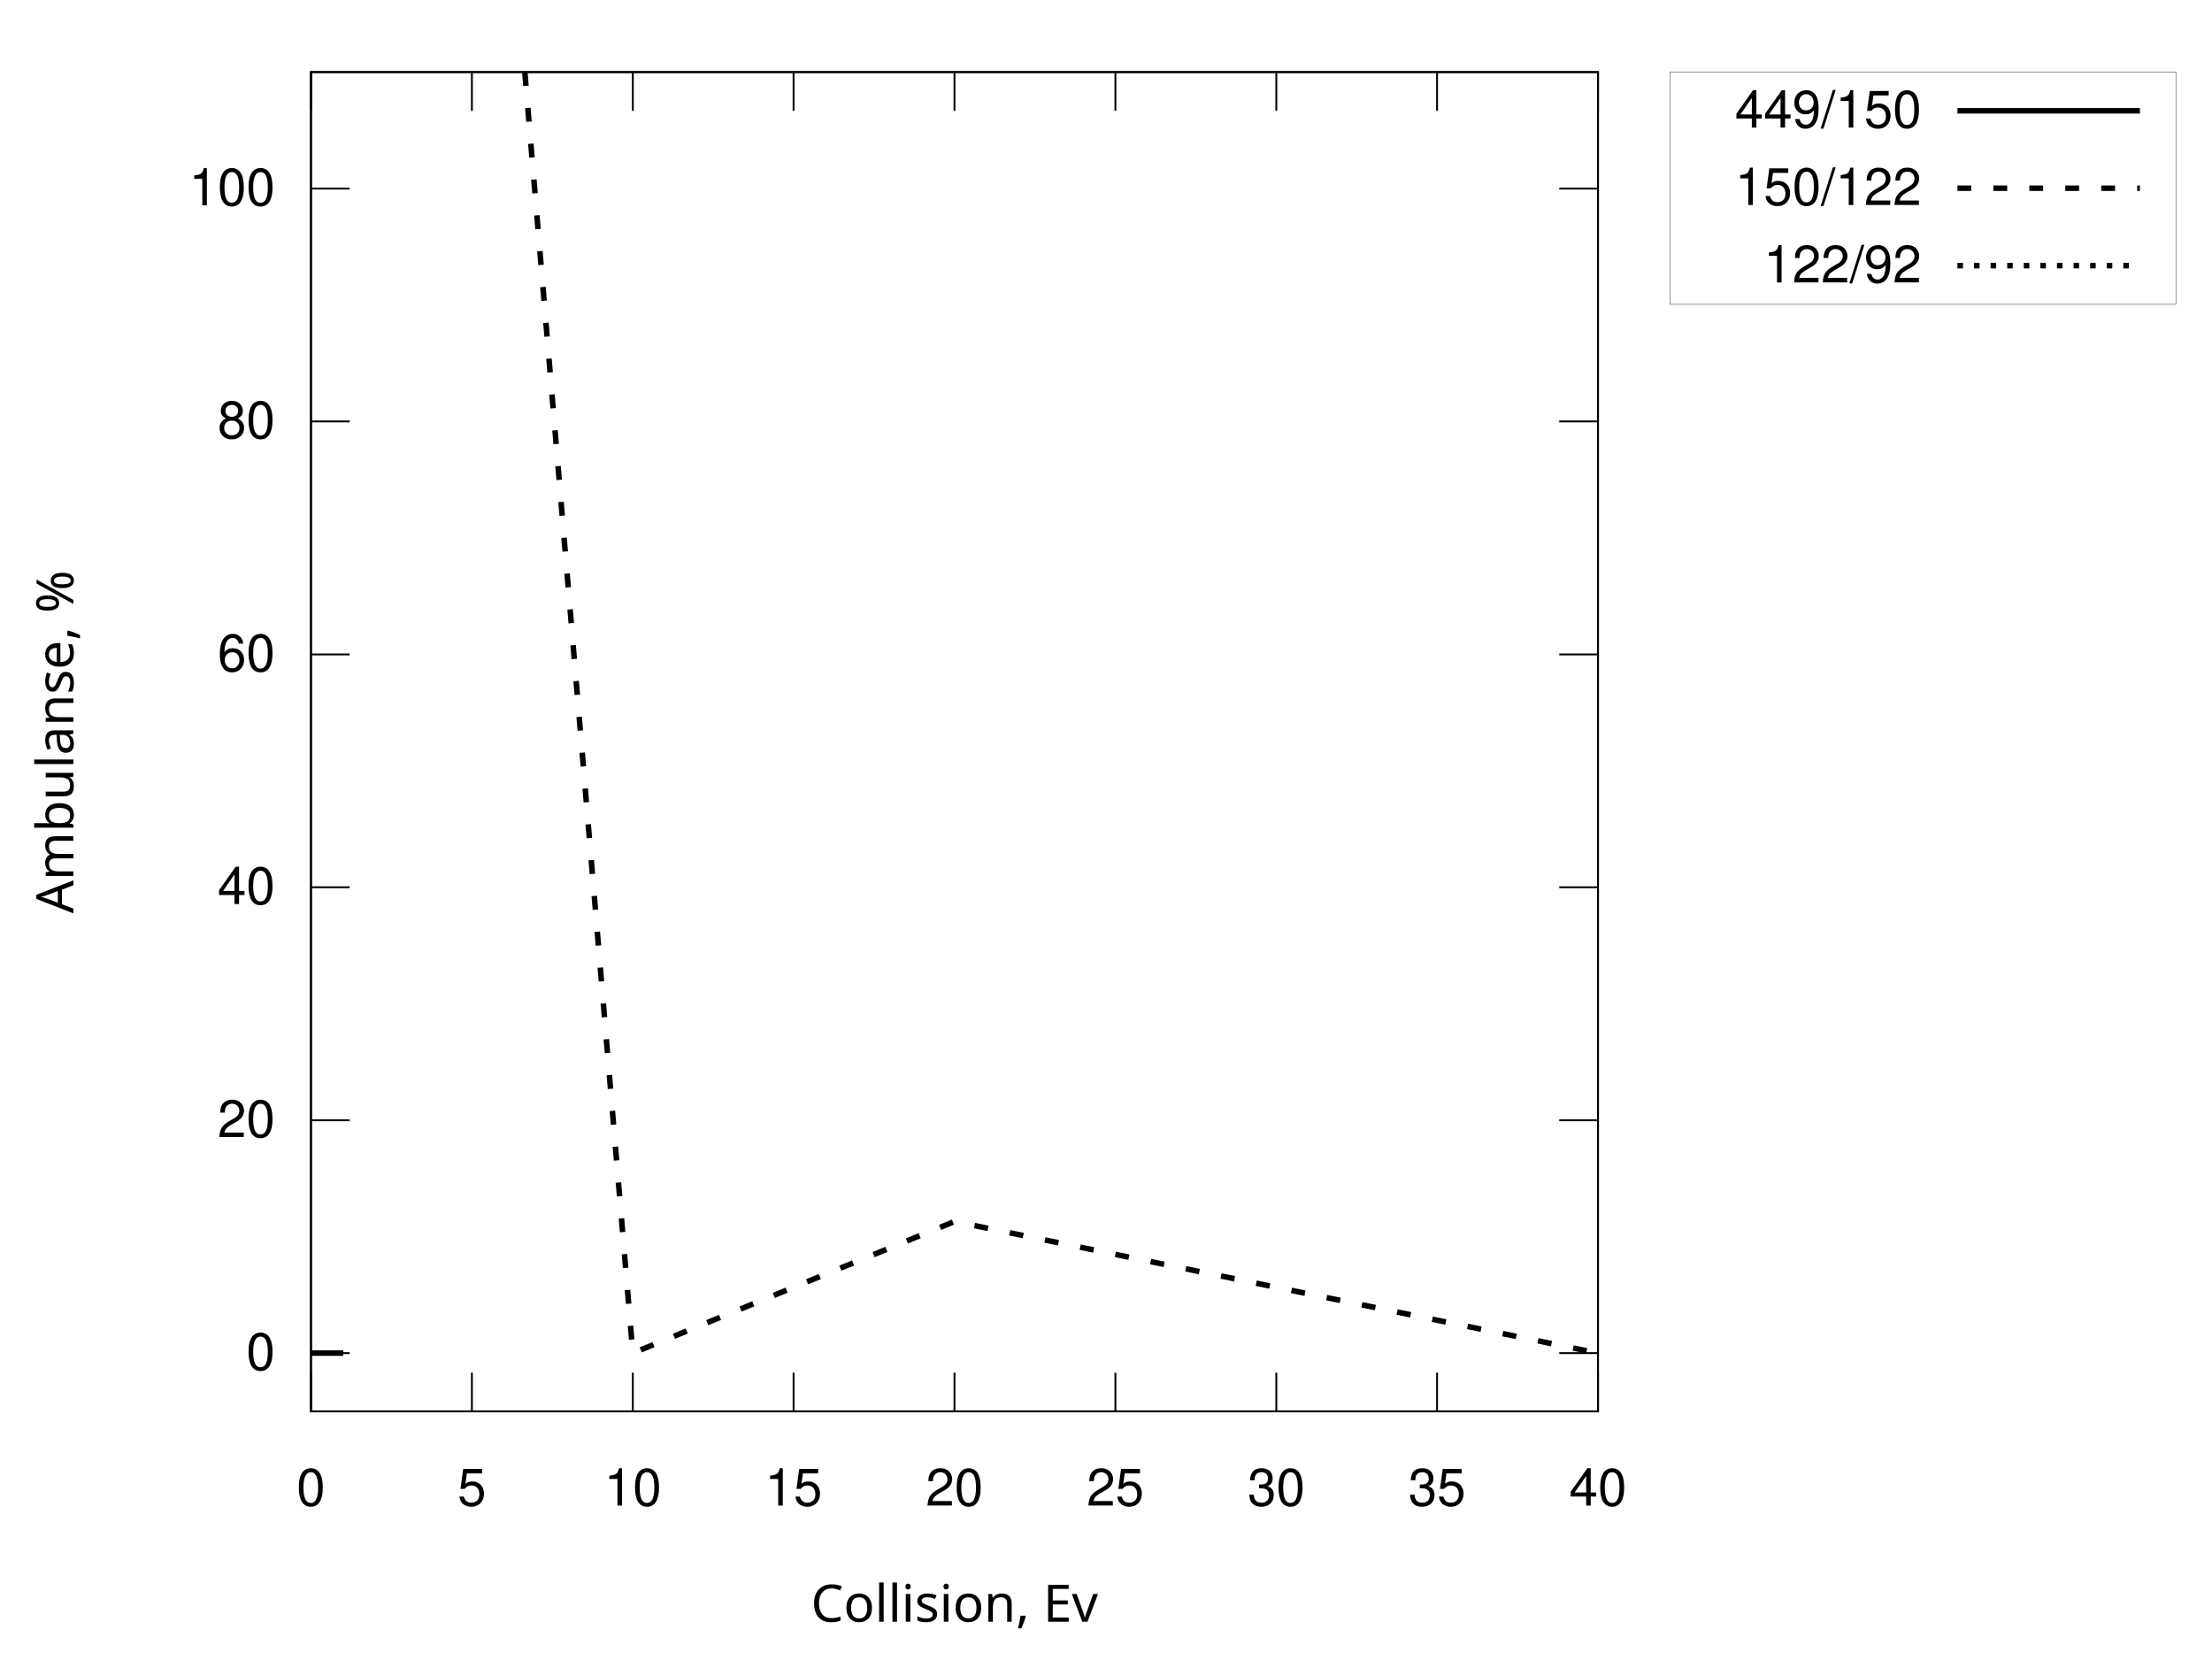
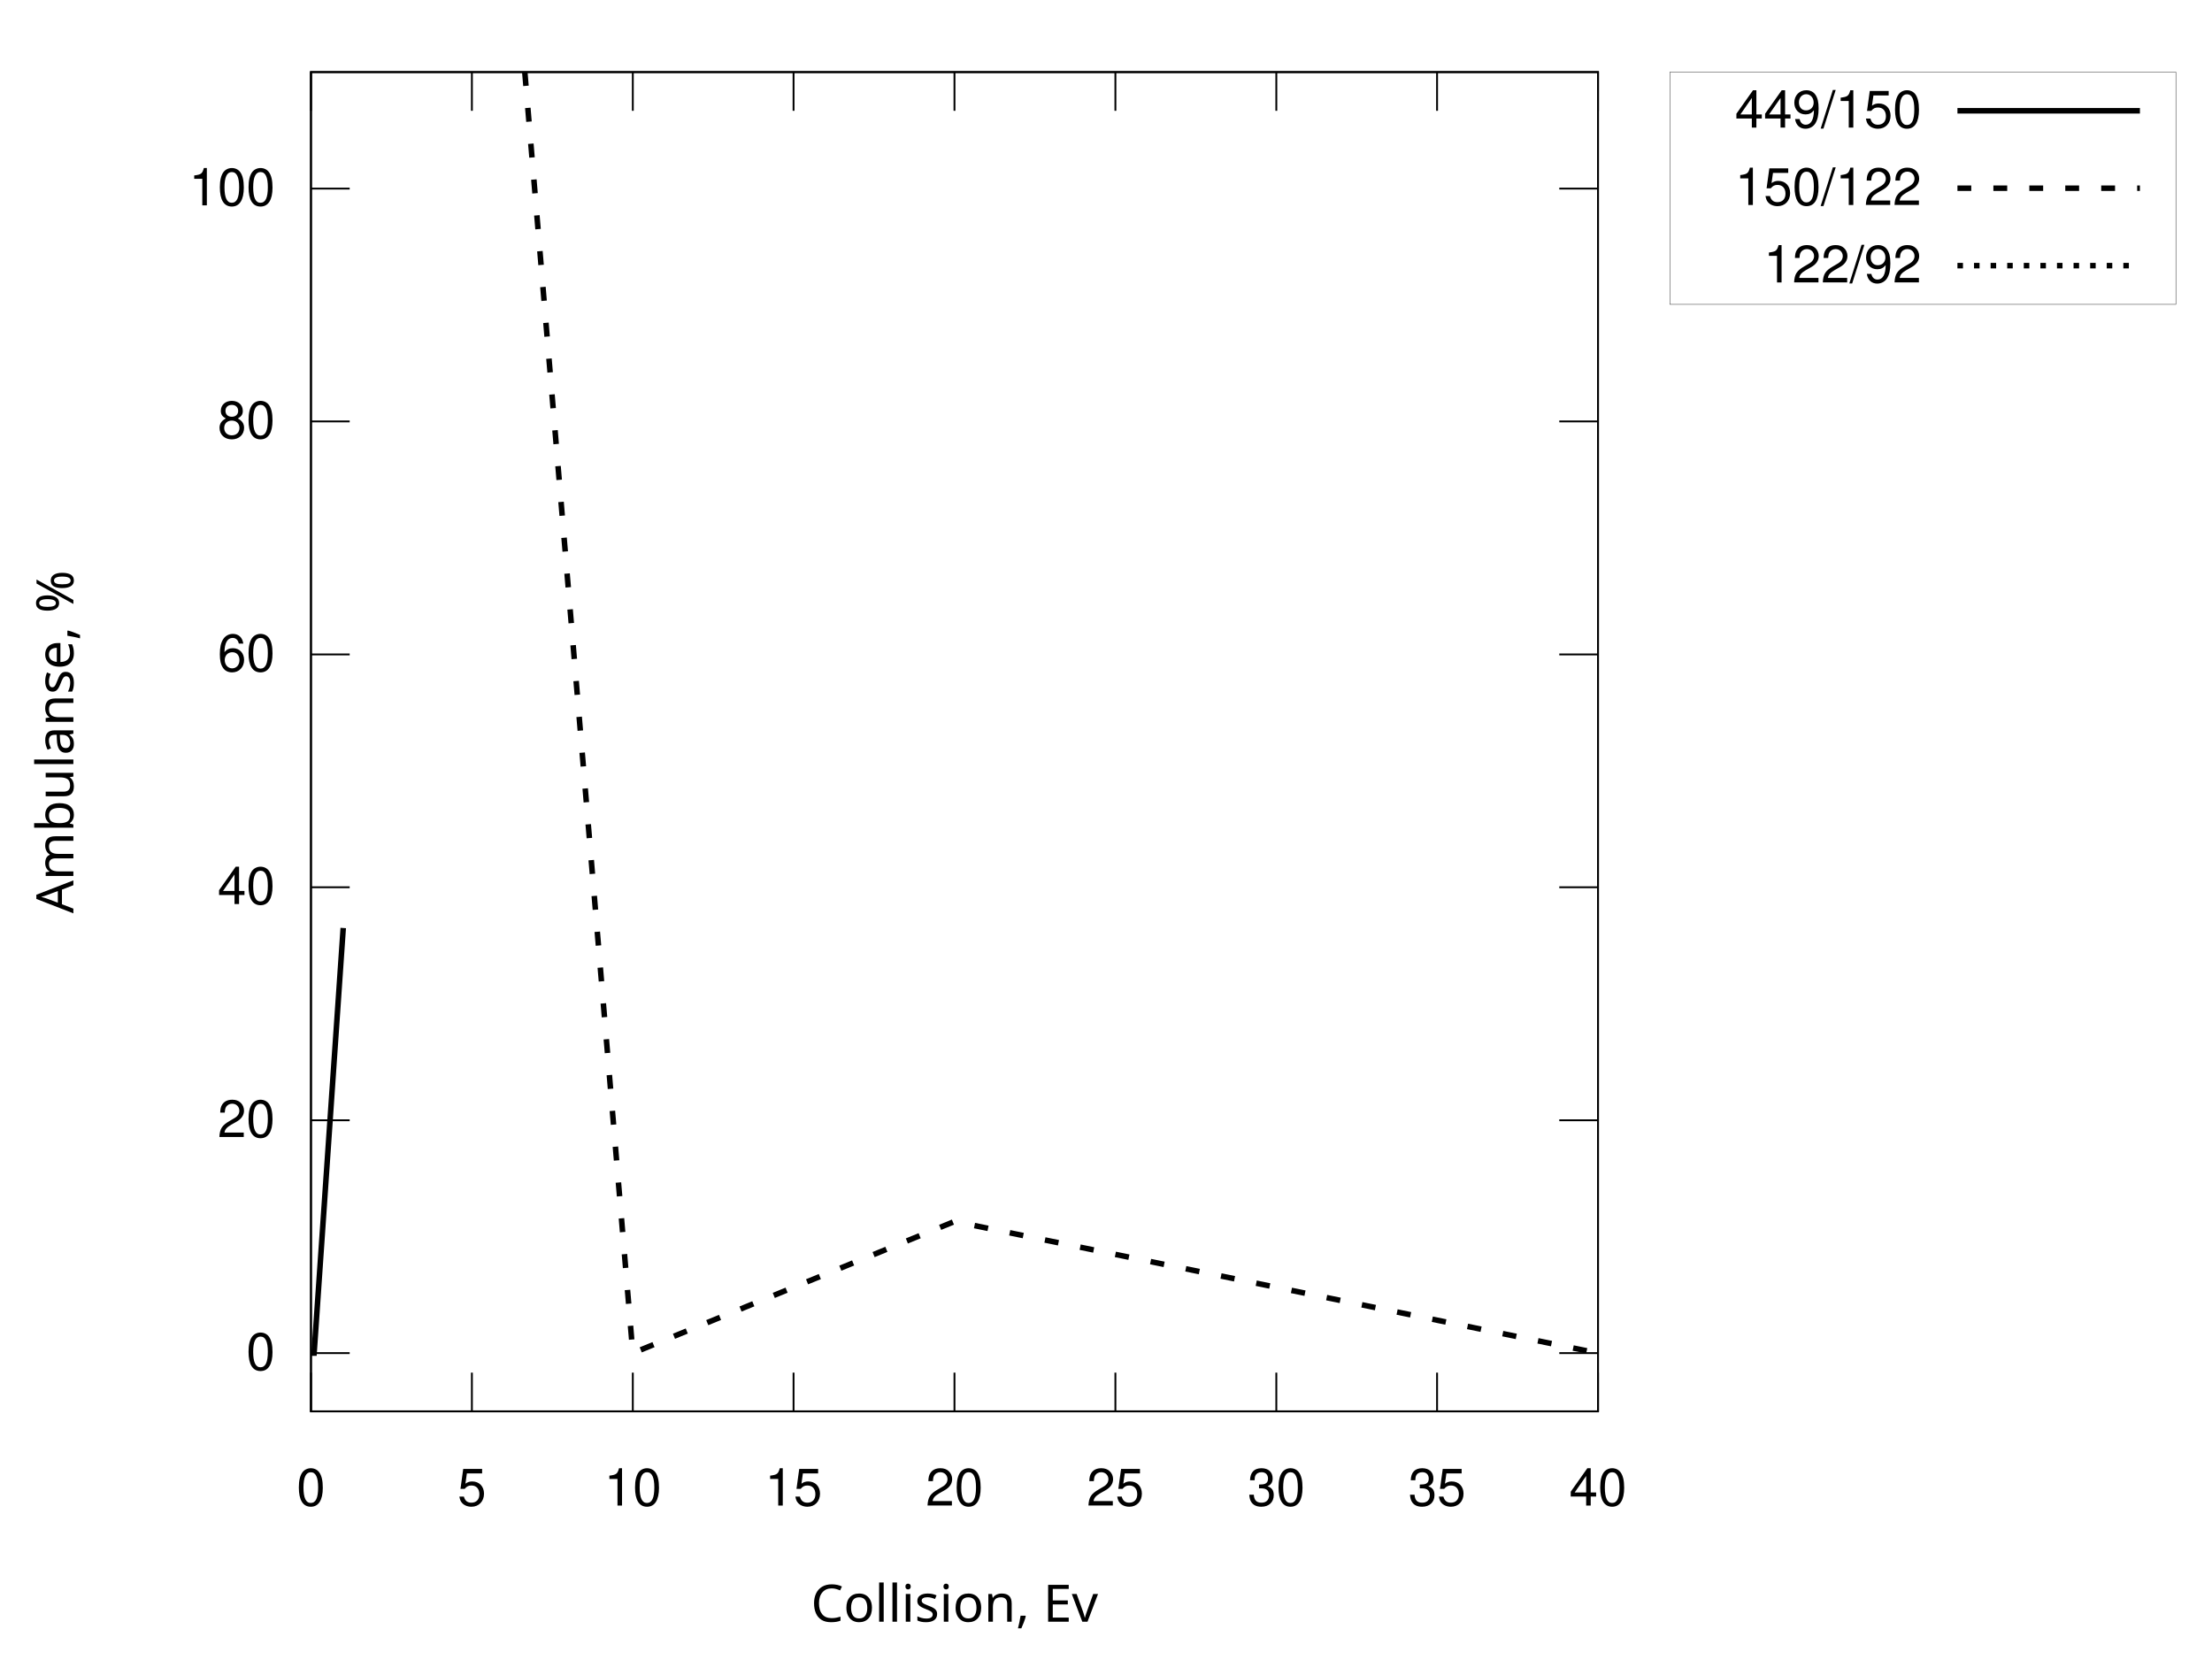
<svg xmlns="http://www.w3.org/2000/svg" xmlns:xlink="http://www.w3.org/1999/xlink" width="1200" height="900" viewBox="0 0 1200 900">
  <g id="gnuplot_canvas">
    <rect x="0" y="0" width="1200" height="900" fill="none" />
    <defs>
      <circle id="gpDot" r="0.5" stroke-width="0.5" />
      <path id="gpPt0" stroke-width="0.095" stroke="currentColor" d="M-1,0 h2 M0,-1 v2" />
      <path id="gpPt1" stroke-width="0.095" stroke="currentColor" d="M-1,-1 L1,1 M1,-1 L-1,1" />
      <path id="gpPt2" stroke-width="0.095" stroke="currentColor" d="M-1,0 L1,0 M0,-1 L0,1 M-1,-1 L1,1 M-1,1 L1,-1" />
      <rect id="gpPt3" stroke-width="0.095" stroke="currentColor" x="-1" y="-1" width="2" height="2" />
      <rect id="gpPt4" stroke-width="0.095" stroke="currentColor" fill="currentColor" x="-1" y="-1" width="2" height="2" />
      <circle id="gpPt5" stroke-width="0.095" stroke="currentColor" cx="0" cy="0" r="1" />
      <use xlink:href="#gpPt5" id="gpPt6" fill="currentColor" stroke="none" />
      <path id="gpPt7" stroke-width="0.095" stroke="currentColor" d="M0,-1.33 L-1.33,0.67 L1.33,0.67 z" />
      <use xlink:href="#gpPt7" id="gpPt8" fill="currentColor" stroke="none" />
      <use xlink:href="#gpPt7" id="gpPt9" stroke="currentColor" transform="rotate(180)" />
      <use xlink:href="#gpPt9" id="gpPt10" fill="currentColor" stroke="none" />
      <use xlink:href="#gpPt3" id="gpPt11" stroke="currentColor" transform="rotate(45)" />
      <use xlink:href="#gpPt11" id="gpPt12" fill="currentColor" stroke="none" />
      <path id="gpPt13" stroke-width="0.095" stroke="currentColor" d="M0,1.330 L1.265,0.411 L0.782,-1.067 L-0.782,-1.076 L-1.265,0.411 z" />
      <use xlink:href="#gpPt13" id="gpPt14" fill="currentColor" stroke="none" />
      <filter id="textbox" filterUnits="objectBoundingBox" x="0" y="0" height="1" width="1">
        <feFlood flood-color="white" flood-opacity="1" result="bgnd" />
        <feComposite in="SourceGraphic" in2="bgnd" operator="atop" />
      </filter>
      <filter id="greybox" filterUnits="objectBoundingBox" x="0" y="0" height="1" width="1">
        <feFlood flood-color="lightgrey" flood-opacity="1" result="grey" />
        <feComposite in="SourceGraphic" in2="grey" operator="atop" />
      </filter>
    </defs>
    <g fill="none" color="white" stroke="black" stroke-width="1.00" stroke-linecap="butt" stroke-linejoin="miter">
</g>
    <g fill="none" color="black" stroke="currentColor" stroke-width="1.00" stroke-linecap="butt" stroke-linejoin="miter">
      <path stroke="black" d="M168.7,734.0 L189.7,734.0 M866.9,734.0 L845.9,734.0  " />
      <g transform="translate(149.2,743.1)" stroke="none" fill="black" font-family="Helvetica" font-size="28.00" text-anchor="end">
        <text>
          <tspan font-family="Helvetica"> 0</tspan>
        </text>
      </g>
    </g>
    <g fill="none" color="black" stroke="currentColor" stroke-width="1.00" stroke-linecap="butt" stroke-linejoin="miter">
      <path stroke="black" d="M168.7,607.7 L189.7,607.7 M866.9,607.7 L845.9,607.7  " />
      <g transform="translate(149.2,616.8)" stroke="none" fill="black" font-family="Helvetica" font-size="28.00" text-anchor="end">
        <text>
          <tspan font-family="Helvetica"> 20</tspan>
        </text>
      </g>
    </g>
    <g fill="none" color="black" stroke="currentColor" stroke-width="1.00" stroke-linecap="butt" stroke-linejoin="miter">
      <path stroke="black" d="M168.7,481.3 L189.7,481.3 M866.9,481.3 L845.9,481.3  " />
      <g transform="translate(149.2,490.4)" stroke="none" fill="black" font-family="Helvetica" font-size="28.00" text-anchor="end">
        <text>
          <tspan font-family="Helvetica"> 40</tspan>
        </text>
      </g>
    </g>
    <g fill="none" color="black" stroke="currentColor" stroke-width="1.00" stroke-linecap="butt" stroke-linejoin="miter">
      <path stroke="black" d="M168.7,355.0 L189.7,355.0 M866.9,355.0 L845.9,355.0  " />
      <g transform="translate(149.2,364.1)" stroke="none" fill="black" font-family="Helvetica" font-size="28.00" text-anchor="end">
        <text>
          <tspan font-family="Helvetica"> 60</tspan>
        </text>
      </g>
    </g>
    <g fill="none" color="black" stroke="currentColor" stroke-width="1.00" stroke-linecap="butt" stroke-linejoin="miter">
      <path stroke="black" d="M168.7,228.6 L189.7,228.6 M866.9,228.6 L845.9,228.6  " />
      <g transform="translate(149.2,237.7)" stroke="none" fill="black" font-family="Helvetica" font-size="28.00" text-anchor="end">
        <text>
          <tspan font-family="Helvetica"> 80</tspan>
        </text>
      </g>
    </g>
    <g fill="none" color="black" stroke="currentColor" stroke-width="1.00" stroke-linecap="butt" stroke-linejoin="miter">
      <path stroke="black" d="M168.7,102.3 L189.7,102.3 M866.9,102.3 L845.9,102.3  " />
      <g transform="translate(149.2,111.4)" stroke="none" fill="black" font-family="Helvetica" font-size="28.00" text-anchor="end">
        <text>
          <tspan font-family="Helvetica"> 100</tspan>
        </text>
      </g>
    </g>
    <g fill="none" color="black" stroke="currentColor" stroke-width="1.00" stroke-linecap="butt" stroke-linejoin="miter">
      <path stroke="black" d="M168.7,765.6 L168.7,744.6 M168.7,39.1 L168.7,60.1  " />
      <g transform="translate(168.7,816.7)" stroke="none" fill="black" font-family="Helvetica" font-size="28.00" text-anchor="middle">
        <text>
          <tspan font-family="Helvetica"> 0</tspan>
        </text>
      </g>
    </g>
    <g fill="none" color="black" stroke="currentColor" stroke-width="1.00" stroke-linecap="butt" stroke-linejoin="miter">
      <path stroke="black" d="M256.0,765.6 L256.0,744.6 M256.0,39.1 L256.0,60.1  " />
      <g transform="translate(256.0,816.7)" stroke="none" fill="black" font-family="Helvetica" font-size="28.00" text-anchor="middle">
        <text>
          <tspan font-family="Helvetica"> 5</tspan>
        </text>
      </g>
    </g>
    <g fill="none" color="black" stroke="currentColor" stroke-width="1.00" stroke-linecap="butt" stroke-linejoin="miter">
      <path stroke="black" d="M343.3,765.6 L343.3,744.6 M343.3,39.1 L343.3,60.1  " />
      <g transform="translate(343.3,816.7)" stroke="none" fill="black" font-family="Helvetica" font-size="28.00" text-anchor="middle">
        <text>
          <tspan font-family="Helvetica"> 10</tspan>
        </text>
      </g>
    </g>
    <g fill="none" color="black" stroke="currentColor" stroke-width="1.00" stroke-linecap="butt" stroke-linejoin="miter">
      <path stroke="black" d="M430.5,765.6 L430.5,744.6 M430.5,39.1 L430.5,60.1  " />
      <g transform="translate(430.5,816.7)" stroke="none" fill="black" font-family="Helvetica" font-size="28.00" text-anchor="middle">
        <text>
          <tspan font-family="Helvetica"> 15</tspan>
        </text>
      </g>
    </g>
    <g fill="none" color="black" stroke="currentColor" stroke-width="1.00" stroke-linecap="butt" stroke-linejoin="miter">
      <path stroke="black" d="M517.8,765.6 L517.8,744.6 M517.8,39.1 L517.8,60.1  " />
      <g transform="translate(517.8,816.7)" stroke="none" fill="black" font-family="Helvetica" font-size="28.00" text-anchor="middle">
        <text>
          <tspan font-family="Helvetica"> 20</tspan>
        </text>
      </g>
    </g>
    <g fill="none" color="black" stroke="currentColor" stroke-width="1.00" stroke-linecap="butt" stroke-linejoin="miter">
      <path stroke="black" d="M605.1,765.6 L605.1,744.6 M605.1,39.1 L605.1,60.1  " />
      <g transform="translate(605.1,816.7)" stroke="none" fill="black" font-family="Helvetica" font-size="28.00" text-anchor="middle">
        <text>
          <tspan font-family="Helvetica"> 25</tspan>
        </text>
      </g>
    </g>
    <g fill="none" color="black" stroke="currentColor" stroke-width="1.00" stroke-linecap="butt" stroke-linejoin="miter">
      <path stroke="black" d="M692.4,765.6 L692.4,744.6 M692.4,39.1 L692.4,60.1  " />
      <g transform="translate(692.4,816.7)" stroke="none" fill="black" font-family="Helvetica" font-size="28.00" text-anchor="middle">
        <text>
          <tspan font-family="Helvetica"> 30</tspan>
        </text>
      </g>
    </g>
    <g fill="none" color="black" stroke="currentColor" stroke-width="1.00" stroke-linecap="butt" stroke-linejoin="miter">
      <path stroke="black" d="M779.6,765.6 L779.6,744.6 M779.6,39.1 L779.6,60.1  " />
      <g transform="translate(779.6,816.7)" stroke="none" fill="black" font-family="Helvetica" font-size="28.00" text-anchor="middle">
        <text>
          <tspan font-family="Helvetica"> 35</tspan>
        </text>
      </g>
    </g>
    <g fill="none" color="black" stroke="currentColor" stroke-width="1.00" stroke-linecap="butt" stroke-linejoin="miter">
      <path stroke="black" d="M866.9,765.6 L866.9,744.6 M866.9,39.1 L866.9,60.1  " />
      <g transform="translate(866.9,816.7)" stroke="none" fill="black" font-family="Helvetica" font-size="28.00" text-anchor="middle">
        <text>
          <tspan font-family="Helvetica"> 40</tspan>
        </text>
      </g>
    </g>
    <g fill="none" color="black" stroke="currentColor" stroke-width="1.00" stroke-linecap="butt" stroke-linejoin="miter">
</g>
    <g fill="none" color="black" stroke="currentColor" stroke-width="1.00" stroke-linecap="butt" stroke-linejoin="miter">
      <path stroke="black" d="M168.7,39.1 L168.7,765.6 L866.9,765.6 L866.9,39.1 L168.7,39.1 Z  " />
    </g>
    <g fill="none" color="black" stroke="currentColor" stroke-width="1.00" stroke-linecap="butt" stroke-linejoin="miter">
      <g transform="translate(39.8,402.4) rotate(270)" stroke="none" fill="black" font-family="Helvetica-Bold" font-size="28.00" text-anchor="middle">
        <text>
          <tspan font-family="Helvetica-Bold">Ambulanse, %</tspan>
        </text>
      </g>
    </g>
    <g fill="none" color="black" stroke="currentColor" stroke-width="1.00" stroke-linecap="butt" stroke-linejoin="miter">
      <g transform="translate(517.8,879.7)" stroke="none" fill="black" font-family="Helvetica-Bold" font-size="28.00" text-anchor="middle">
        <text>
          <tspan font-family="Helvetica-Bold">Collision, Ev</tspan>
        </text>
      </g>
    </g>
    <g fill="none" color="black" stroke="currentColor" stroke-width="1.00" stroke-linecap="butt" stroke-linejoin="miter">
</g>
    <g fill="none" color="black" stroke="currentColor" stroke-width="0.20" stroke-linecap="butt" stroke-linejoin="miter">
</g>
    <g fill="none" color="black" stroke="currentColor" stroke-width="0.20" stroke-linecap="butt" stroke-linejoin="miter">
      <path stroke="black" d="M905.9,165.1 L905.9,39.1 L1180.4,39.1 L1180.4,165.1 L905.9,165.1 Z  " />
    </g>
    <g id="gnuplot_plot_1">
      <g fill="none" color="white" stroke="black" stroke-width="3.00" stroke-linecap="butt" stroke-linejoin="miter">
</g>
      <g fill="none" color="black" stroke="currentColor" stroke-width="3.00" stroke-linecap="butt" stroke-linejoin="miter">
        <g transform="translate(1042.4,69.2)" stroke="none" fill="black" font-family="Helvetica" font-size="28.00" text-anchor="end">
          <text>
            <tspan font-family="Helvetica">449/150</tspan>
          </text>
        </g>
      </g>
      <g fill="none" color="black" stroke="currentColor" stroke-width="3.00" stroke-linecap="butt" stroke-linejoin="miter">
-         <path stroke="black" d="M1061.9,60.1 L1160.9,60.1 M168.9,734.0 L170.4,734.0 L186.2,734.0 M517.8,734.0  " />
+         <path stroke="black" d="M1061.9,60.1 L1160.9,60.1 M168.9,734.0 L170.4,734.0 L186.2,503.4 M517.8,734.0  " />
      </g>
    </g>
    <g id="gnuplot_plot_2">
      <g fill="none" color="black" stroke="currentColor" stroke-width="3.00" stroke-linecap="butt" stroke-linejoin="miter">
        <g transform="translate(1042.4,111.2)" stroke="none" fill="black" font-family="Helvetica" font-size="28.00" text-anchor="end">
          <text>
            <tspan font-family="Helvetica">150/122</tspan>
          </text>
        </g>
      </g>
      <g fill="none" color="black" stroke="currentColor" stroke-width="3.00" stroke-linecap="butt" stroke-linejoin="miter">
        <path stroke="black" stroke-dasharray="7.5,12.0" d="M1061.9,102.1 L1160.9,102.1 M284.7,39.1 L343.3,734.0 L517.8,662.6 L866.9,734.0  " />
      </g>
    </g>
    <g id="gnuplot_plot_3">
      <g fill="none" color="black" stroke="currentColor" stroke-width="3.00" stroke-linecap="butt" stroke-linejoin="miter">
        <g transform="translate(1042.4,153.2)" stroke="none" fill="black" font-family="Helvetica" font-size="28.00" text-anchor="end">
          <text>
            <tspan font-family="Helvetica">122/92</tspan>
          </text>
        </g>
      </g>
      <g fill="none" color="black" stroke="currentColor" stroke-width="3.00" stroke-linecap="butt" stroke-linejoin="miter">
        <path stroke="black" stroke-dasharray="3.0,6.0" d="M1061.9,144.1 L1160.9,144.1  " />
      </g>
    </g>
    <g fill="none" color="white" stroke="black" stroke-width="2.00" stroke-linecap="butt" stroke-linejoin="miter">
</g>
    <g fill="none" color="black" stroke="currentColor" stroke-width="2.00" stroke-linecap="butt" stroke-linejoin="miter">
</g>
    <g fill="none" color="black" stroke="black" stroke-width="1.00" stroke-linecap="butt" stroke-linejoin="miter">
</g>
    <g fill="none" color="black" stroke="currentColor" stroke-width="1.00" stroke-linecap="butt" stroke-linejoin="miter">
      <path stroke="black" d="M168.7,39.1 L168.7,765.6 L866.9,765.6 L866.9,39.1 L168.7,39.1 Z  " />
    </g>
    <g fill="none" color="black" stroke="currentColor" stroke-width="1.00" stroke-linecap="butt" stroke-linejoin="miter">
</g>
  </g>
</svg>
